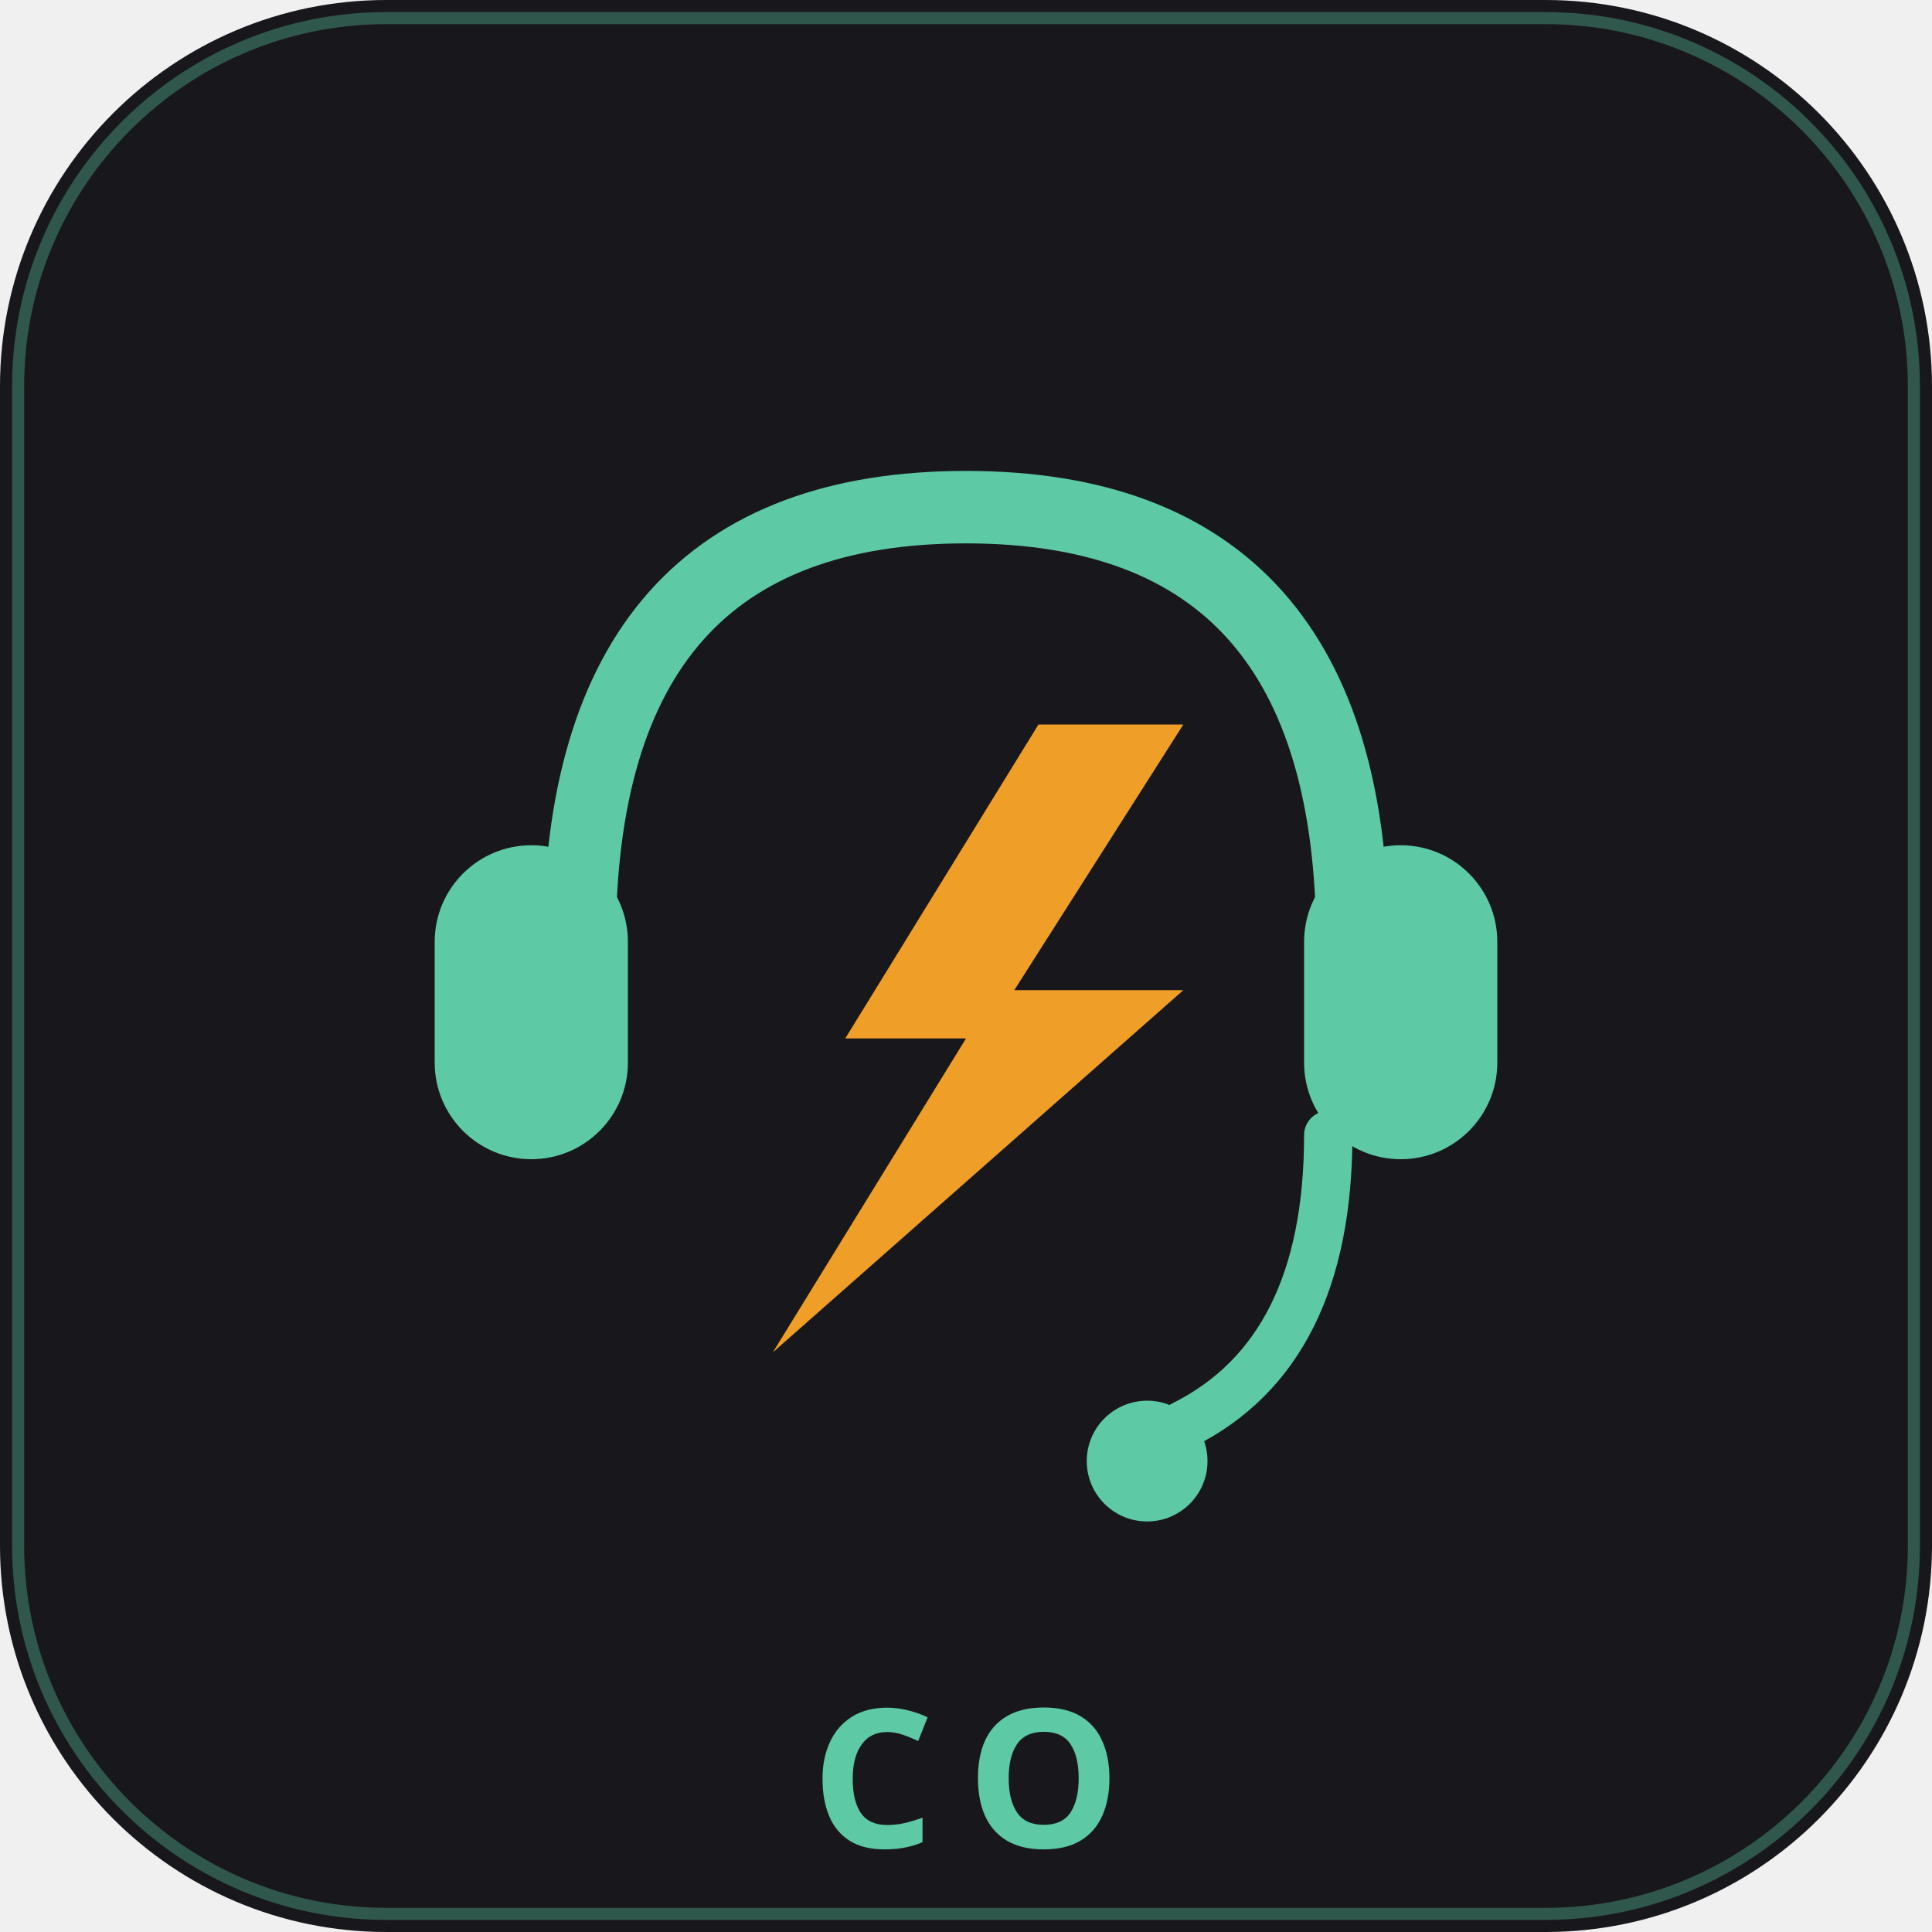
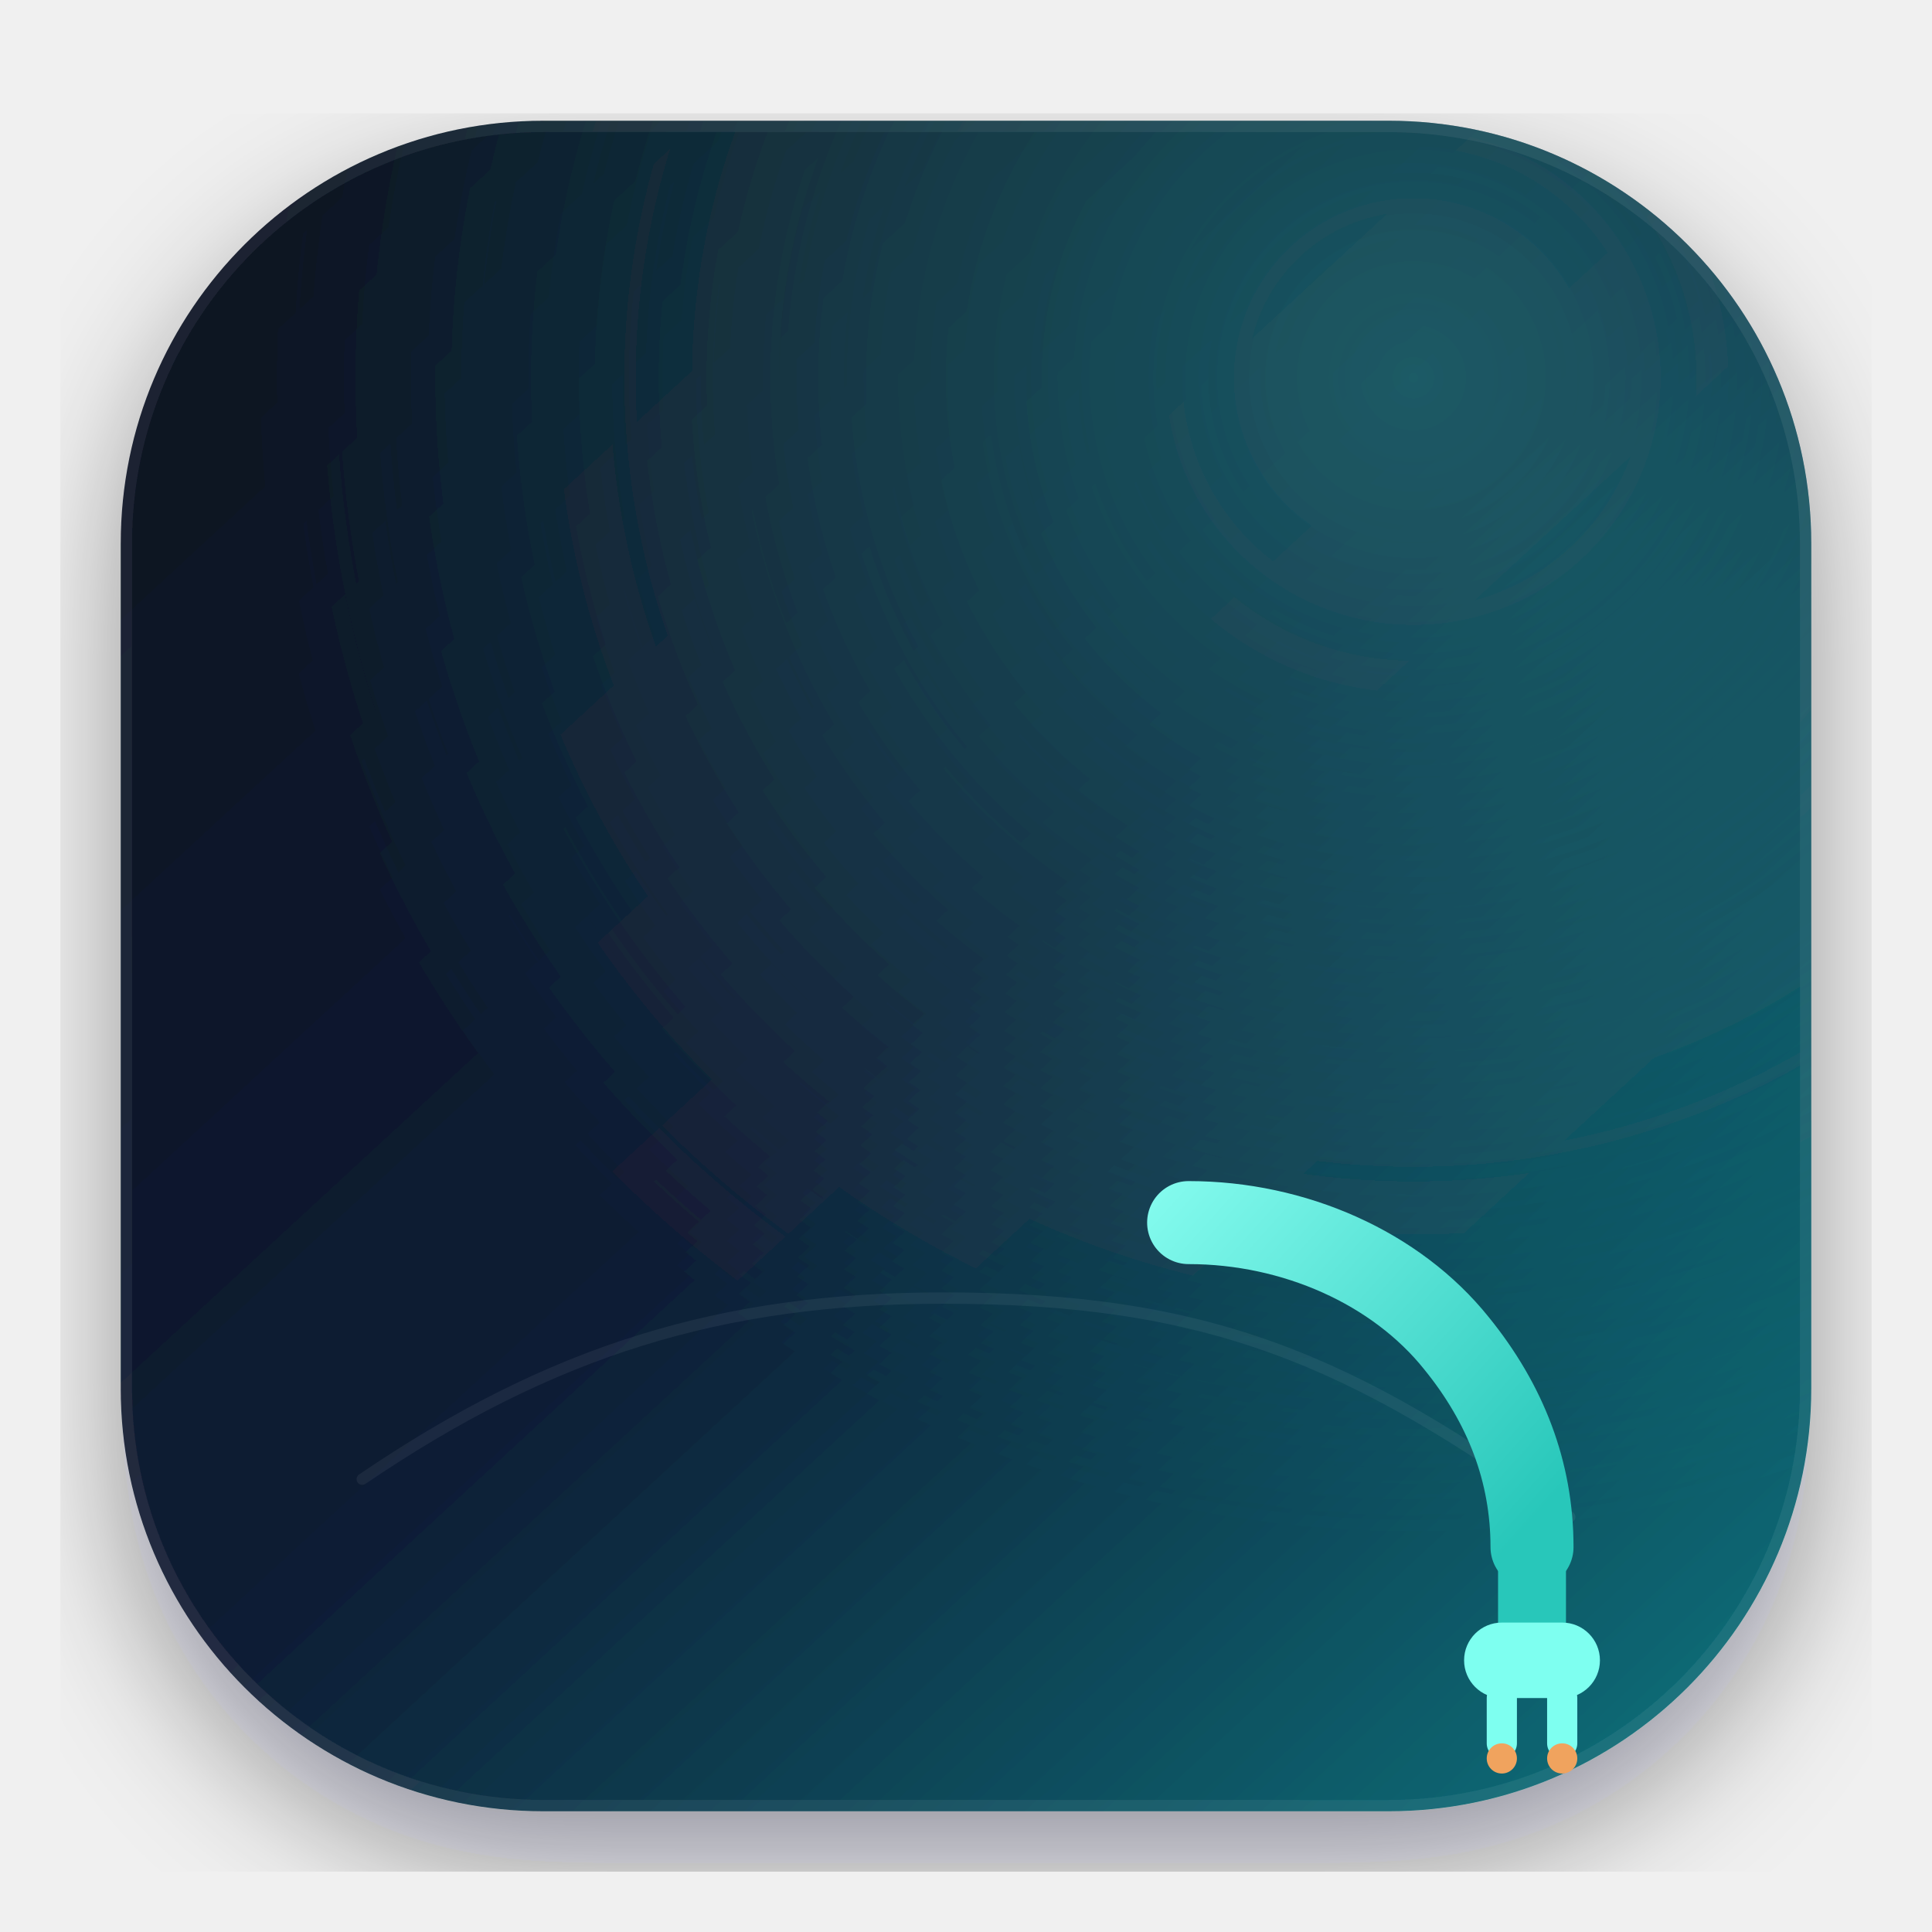
- <svg xmlns="http://www.w3.org/2000/svg" viewBox="0 0 160 160">
-   <rect width="160" height="160" rx="32" fill="#18181c" />
-   <rect x="1.5" y="1.5" width="157" height="157" rx="30.5" fill="none" stroke="#5DCAA5" stroke-width="1" opacity="0.35" />
-   <path d="M48 78 Q48 42 80 42 Q112 42 112 78" fill="none" stroke="#5DCAA5" stroke-width="6" stroke-linecap="round" />
-   <rect x="36" y="70" width="16" height="26" rx="8" fill="#5DCAA5" />
-   <rect x="108" y="70" width="16" height="26" rx="8" fill="#5DCAA5" />
-   <path d="M110 94 Q110 112 98 118" fill="none" stroke="#5DCAA5" stroke-width="4" stroke-linecap="round" />
-   <circle cx="95" cy="121" r="5" fill="#5DCAA5" />
-   <polygon points="86,60 70,86 80,86 64,112 98,82 84,82 98,60" fill="#EF9F27" />
-   <text x="80" y="153" text-anchor="middle" font-family="'Syne',sans-serif" font-size="16" font-weight="800" fill="#5DCAA5" letter-spacing="3">CO</text>
+ <svg xmlns="http://www.w3.org/2000/svg" width="512" height="512" viewBox="0 0 512 512" fill="none">
+   <defs>
+     <linearGradient id="bg" x1="64" y1="48" x2="448" y2="464" gradientUnits="userSpaceOnUse">
+       <stop offset="0" stop-color="#0B1220" />
+       <stop offset="0.5" stop-color="#111C34" />
+       <stop offset="1" stop-color="#0A6C77" />
+     </linearGradient>
+     <radialGradient id="glow" cx="0" cy="0" r="1" gradientUnits="userSpaceOnUse" gradientTransform="translate(376 98) rotate(126.573) scale(311.83)">
+       <stop offset="0" stop-color="#31D0C6" stop-opacity="0.35" />
+       <stop offset="1" stop-color="#31D0C6" stop-opacity="0" />
+     </radialGradient>
+     <linearGradient id="strokeGrad" x1="154" y1="128" x2="360" y2="378" gradientUnits="userSpaceOnUse">
+       <stop offset="0" stop-color="#E9FFFB" />
+       <stop offset="0.45" stop-color="#B6FFF4" />
+       <stop offset="1" stop-color="#59E1D7" />
+     </linearGradient>
+     <linearGradient id="tailGrad" x1="300" y1="306" x2="407" y2="402" gradientUnits="userSpaceOnUse">
+       <stop offset="0" stop-color="#8BFFF2" />
+       <stop offset="1" stop-color="#28C7BA" />
+     </linearGradient>
+     <filter id="shadow" x="16" y="16" width="480" height="480" filterUnits="userSpaceOnUse" color-interpolation-filters="sRGB">
+       <feDropShadow dx="0" dy="14" stdDeviation="18" flood-color="#020617" flood-opacity="0.38" />
+     </filter>
+     <filter id="softGlow" x="90" y="90" width="332" height="332" filterUnits="userSpaceOnUse" color-interpolation-filters="sRGB">
+       <feGaussianBlur stdDeviation="10" result="blur" />
+       <feMerge>
+         <feMergeNode in="blur" />
+         <feMergeNode in="SourceGraphic" />
+       </feMerge>
+     </filter>
+   </defs>
+   <g filter="url(#shadow)">
+     <rect x="32" y="32" width="448" height="448" rx="112" fill="url(#bg)" />
+     <rect x="32" y="32" width="448" height="448" rx="112" fill="url(#glow)" />
+     <rect x="33.5" y="33.5" width="445" height="445" rx="110.5" stroke="white" stroke-opacity="0.07" stroke-width="3" />
+   </g>
+   <path d="M96 392C146 358 191 344 250 344C320 344 358 360 416 402" stroke="white" stroke-opacity="0.06" stroke-width="3" stroke-linecap="round" />
+   <g filter="url(#softGlow)" transform="translate(256 246)">
+     <g stroke="url(#strokeGrad)" stroke-width="24" stroke-linecap="round" stroke-linejoin="round">
+       <path d="M0 -104C36 -104 72 -78 84 -40C95 -5 79 34 46 52C23 64 9 83 9 104" transform="rotate(0)" />
+       <path d="M0 -104C36 -104 72 -78 84 -40C95 -5 79 34 46 52C23 64 9 83 9 104" transform="rotate(60)" />
+       <path d="M0 -104C36 -104 72 -78 84 -40C95 -5 79 34 46 52C23 64 9 83 9 104" transform="rotate(120)" />
+       <path d="M0 -104C36 -104 72 -78 84 -40C95 -5 79 34 46 52C23 64 9 83 9 104" transform="rotate(180)" />
+       <path d="M0 -104C36 -104 72 -78 84 -40C95 -5 79 34 46 52C23 64 9 83 9 104" transform="rotate(240)" />
+       <path d="M0 -104C36 -104 72 -78 84 -40C95 -5 79 34 46 52C23 64 9 83 9 104" transform="rotate(300)" />
+     </g>
+     <circle r="41" fill="#0E172A" stroke="#D7FFF9" stroke-opacity="0.92" stroke-width="16" />
+     <circle r="12" fill="#8EFFF4" />
+   </g>
+   <path d="M315 324C343 324 370 336 386 356C399 372 406 390 406 410" stroke="url(#tailGrad)" stroke-width="22" stroke-linecap="round" />
+   <path d="M406 410V432" stroke="url(#tailGrad)" stroke-width="18" stroke-linecap="round" />
+   <rect x="388" y="430" width="36" height="20" rx="10" fill="#7EFFF0" />
+   <rect x="394" y="446" width="8" height="20" rx="4" fill="#7EFFF0" />
+   <rect x="410" y="446" width="8" height="20" rx="4" fill="#7EFFF0" />
+   <circle cx="414" cy="466" r="4" fill="#F0A35E" />
+   <circle cx="398" cy="466" r="4" fill="#F0A35E" />
</svg>
